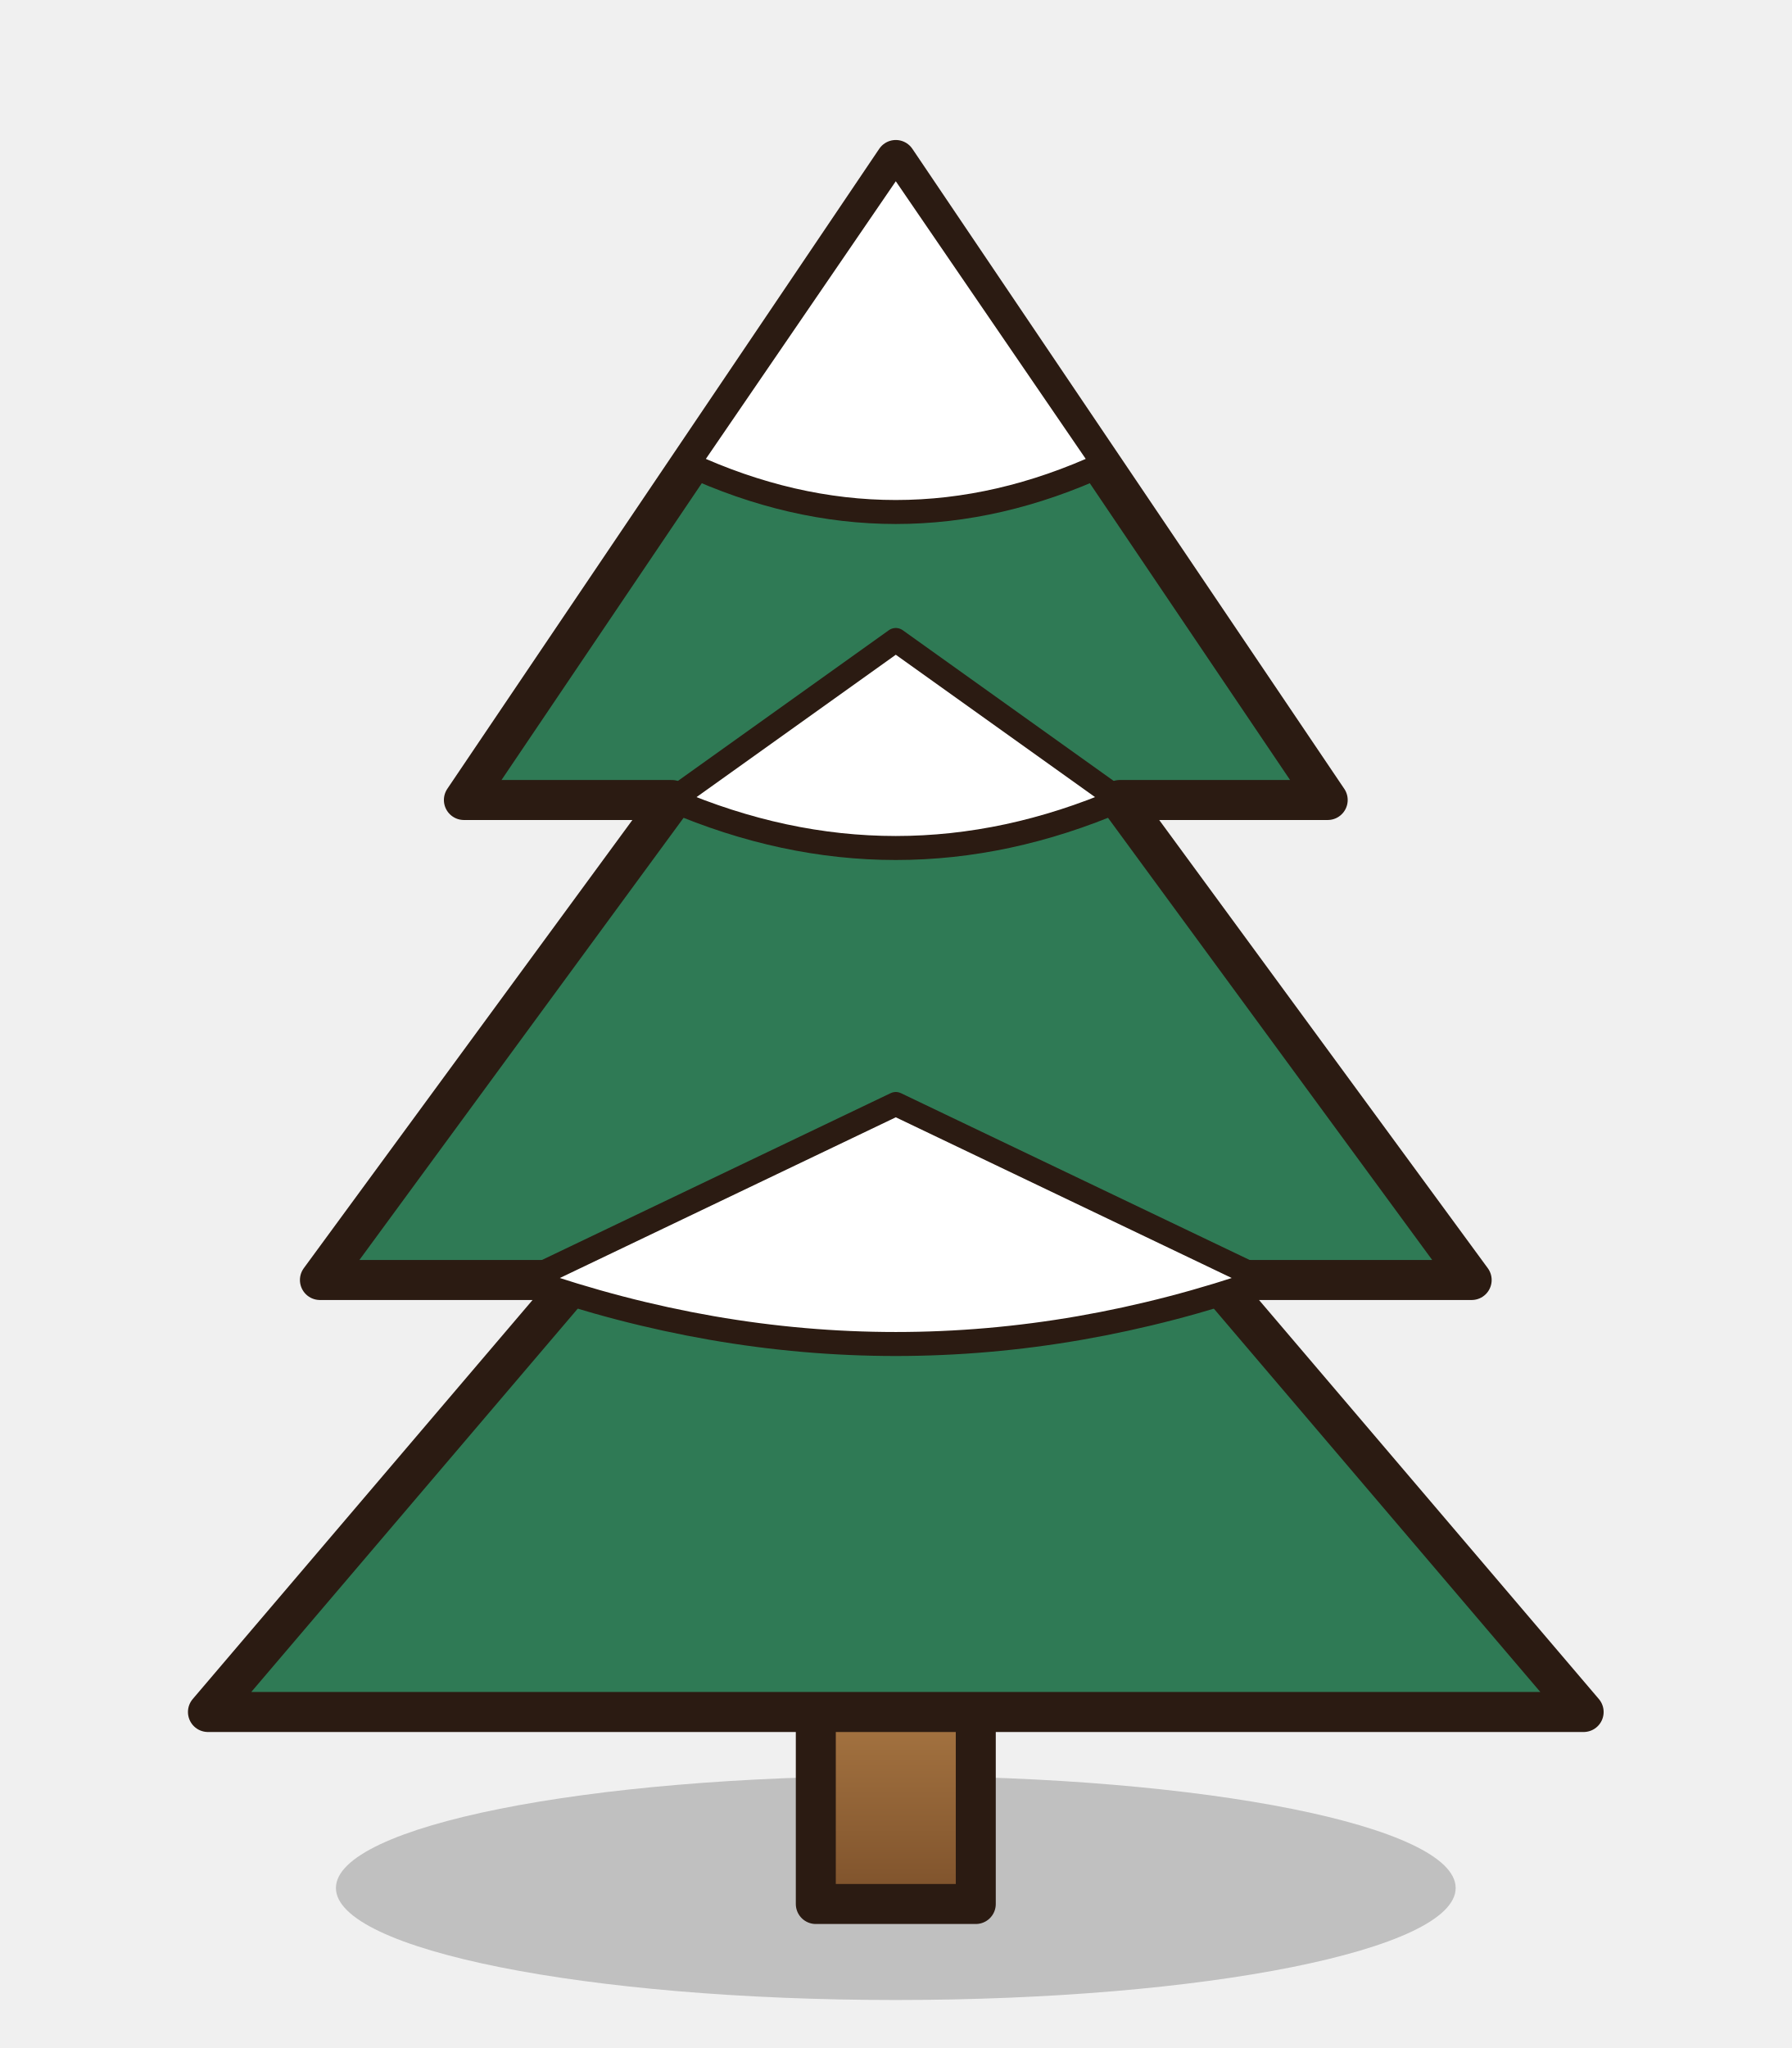
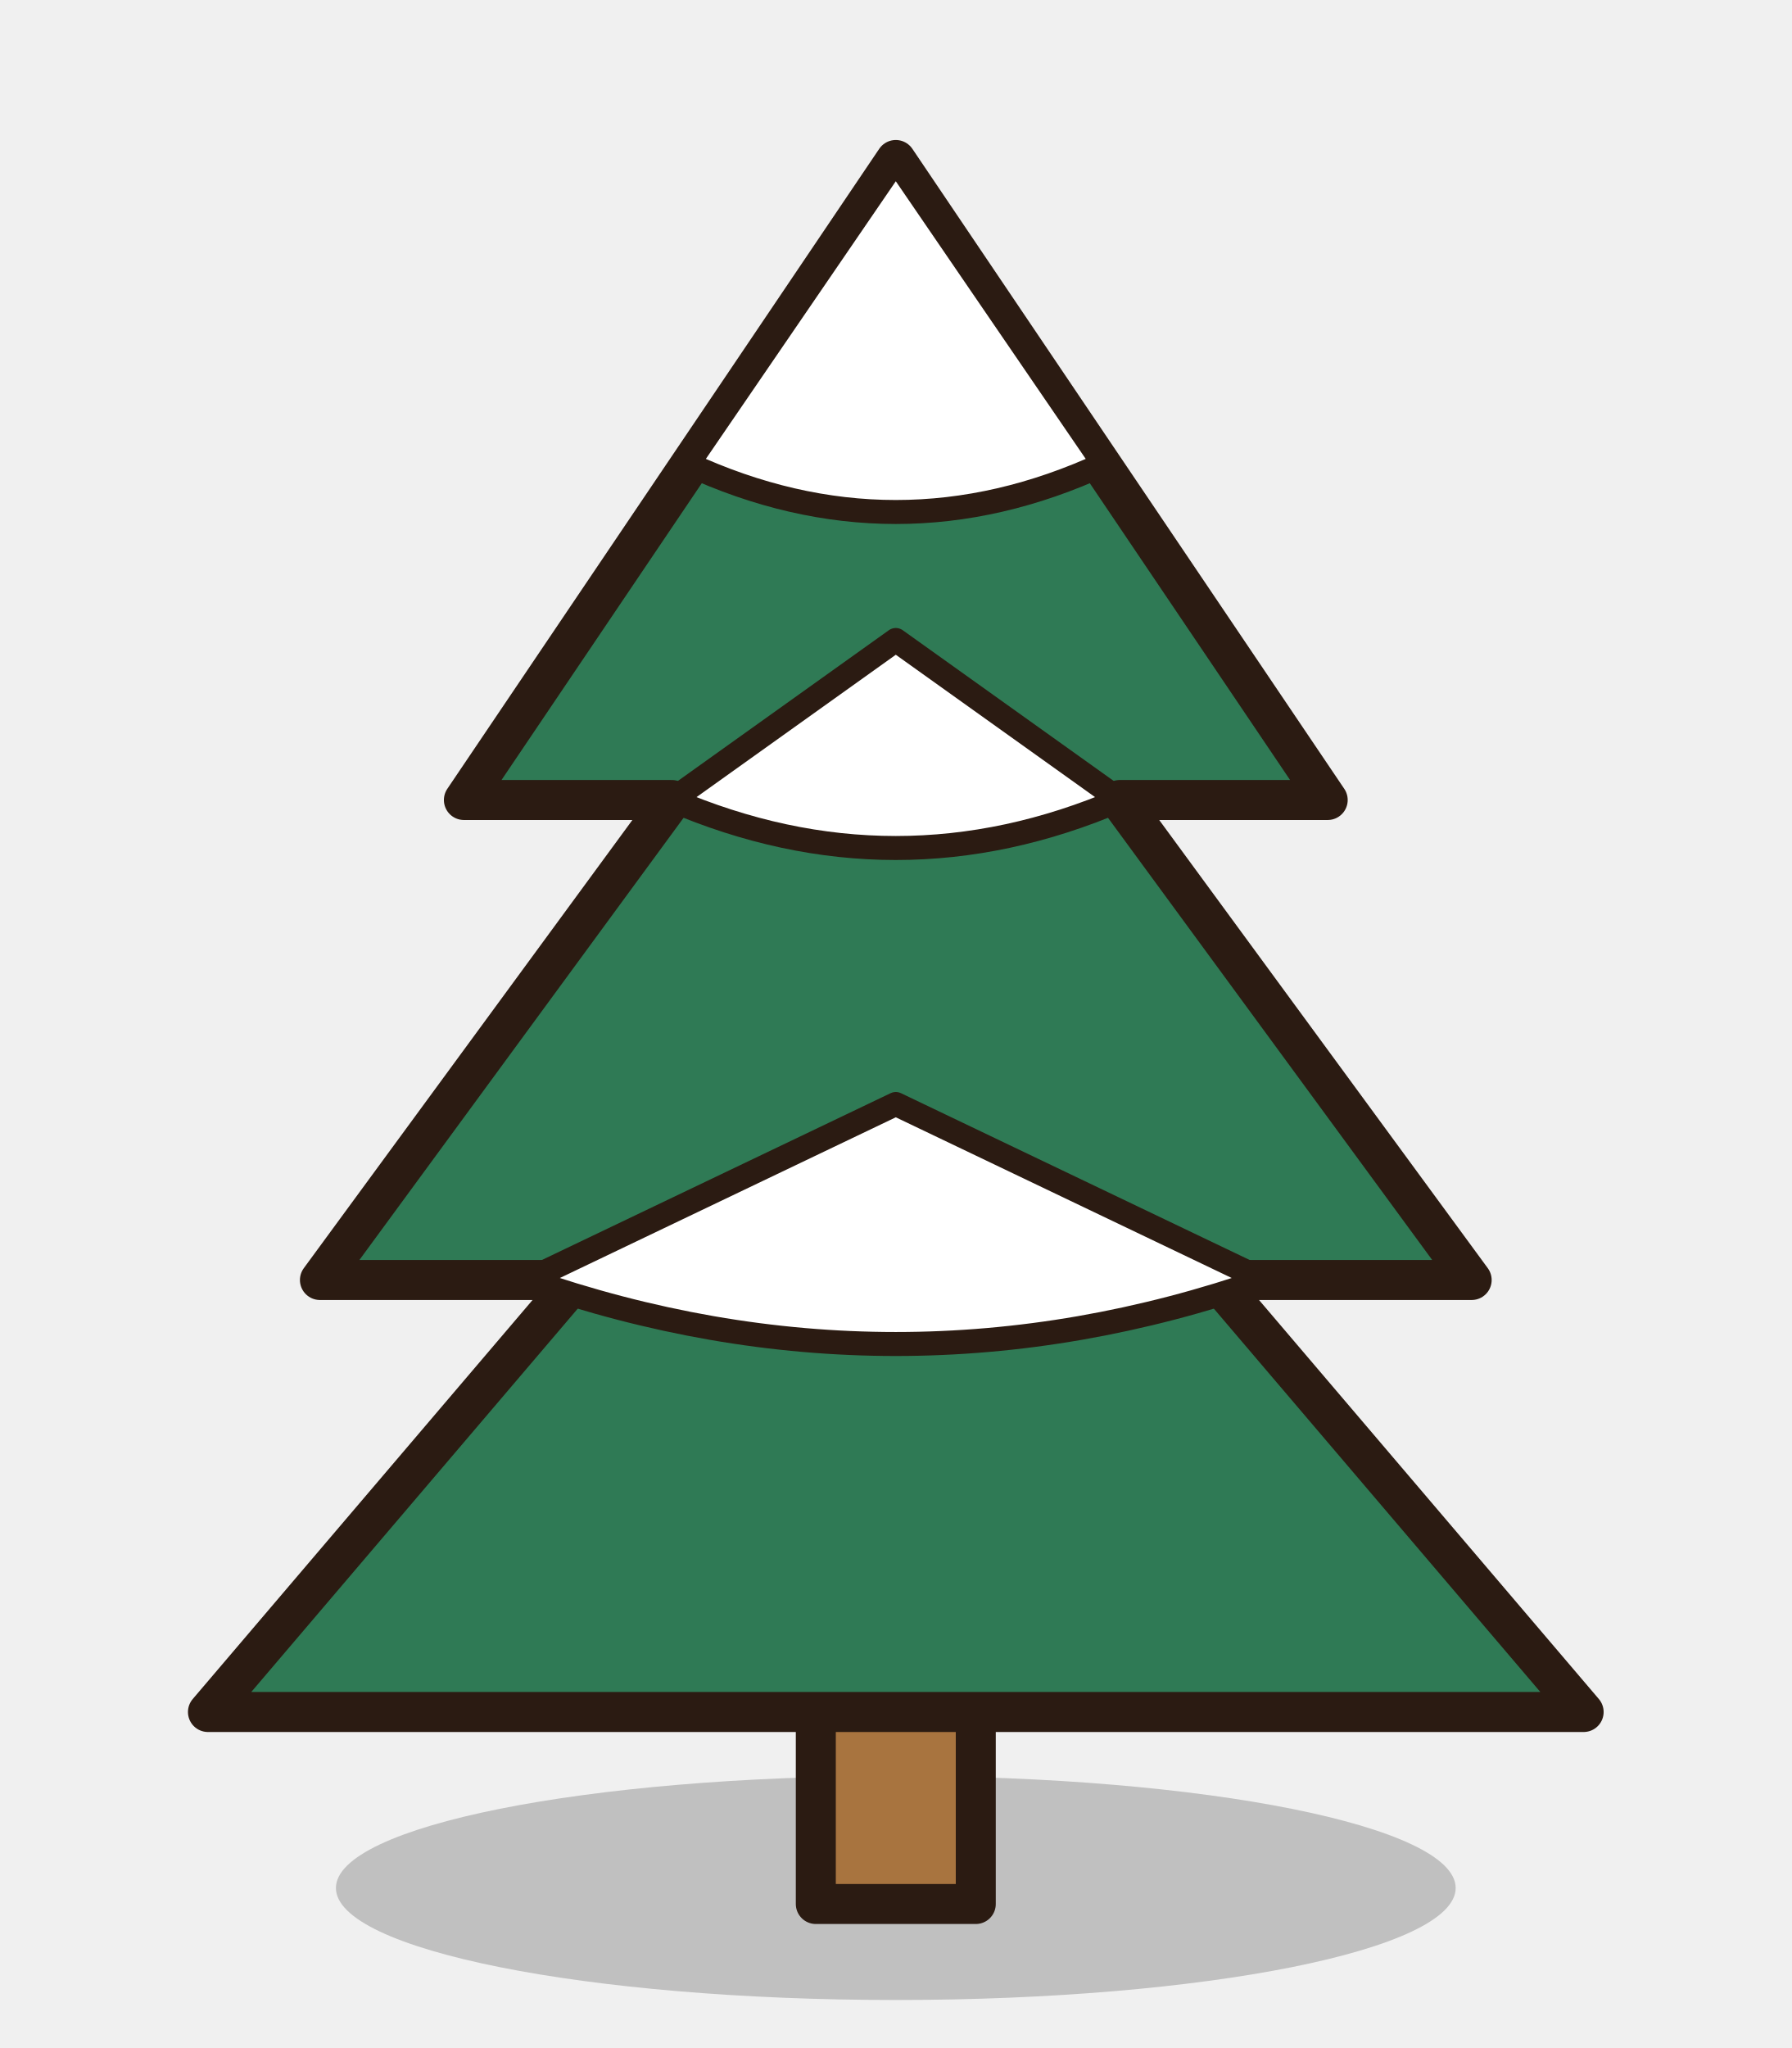
<svg xmlns="http://www.w3.org/2000/svg" viewBox="0 0 224 256" width="224" height="256">
  <defs>
    <linearGradient id="stone" x1="0" y1="0" x2="1" y2="0">
      <stop offset="0.00" stop-color="#d6cebd" />
      <stop offset="0.50" stop-color="#ada591" />
      <stop offset="1.00" stop-color="#80776a" />
    </linearGradient>
    <linearGradient id="stoneB" x1="0" y1="0" x2="1" y2="0">
      <stop offset="0.00" stop-color="#d4dcee" />
      <stop offset="0.50" stop-color="#a3aecb" />
      <stop offset="1.00" stop-color="#6e7a9c" />
    </linearGradient>
    <linearGradient id="stoneD" x1="0" y1="0" x2="1" y2="0">
      <stop offset="0.00" stop-color="#8a8a9a" />
      <stop offset="0.50" stop-color="#5d5c6d" />
      <stop offset="1.00" stop-color="#3c3b49" />
    </linearGradient>
    <linearGradient id="wood" x1="0" y1="0" x2="0" y2="1">
      <stop offset="0.00" stop-color="#c48f52" />
      <stop offset="1.00" stop-color="#7d512b" />
    </linearGradient>
    <linearGradient id="roofG" x1="0" y1="0" x2="1" y2="1">
      <stop offset="0.00" stop-color="#86d25f" />
      <stop offset="1.00" stop-color="#2d7a34" />
    </linearGradient>
    <linearGradient id="roofR" x1="0" y1="0" x2="1" y2="1">
      <stop offset="0.00" stop-color="#ee6a58" />
      <stop offset="1.00" stop-color="#9c2a22" />
    </linearGradient>
    <linearGradient id="roofP" x1="0" y1="0" x2="1" y2="1">
      <stop offset="0.00" stop-color="#a67ae8" />
      <stop offset="1.00" stop-color="#4a2c98" />
    </linearGradient>
    <linearGradient id="steel" x1="0" y1="0" x2="1" y2="1">
      <stop offset="0.00" stop-color="#eef2f6" />
      <stop offset="0.50" stop-color="#b3bcc7" />
      <stop offset="1.00" stop-color="#7a8593" />
    </linearGradient>
    <linearGradient id="gold" x1="0" y1="0" x2="1" y2="1">
      <stop offset="0.00" stop-color="#ffe27a" />
      <stop offset="1.00" stop-color="#c8901a" />
    </linearGradient>
    <linearGradient id="blue" x1="0" y1="0" x2="1" y2="1">
      <stop offset="0.00" stop-color="#5b9be8" />
      <stop offset="1.00" stop-color="#1f4c9a" />
    </linearGradient>
    <linearGradient id="copper" x1="0" y1="0" x2="1" y2="1">
      <stop offset="0.00" stop-color="#f0b27a" />
      <stop offset="1.00" stop-color="#a35f2e" />
    </linearGradient>
    <linearGradient id="ice" x1="0" y1="0" x2="1" y2="1">
      <stop offset="0.00" stop-color="#f2fdff" />
      <stop offset="0.50" stop-color="#8fdcf5" />
      <stop offset="1.00" stop-color="#3d98cf" />
    </linearGradient>
    <linearGradient id="iron" x1="0" y1="0" x2="1" y2="1">
      <stop offset="0.00" stop-color="#7c7c88" />
      <stop offset="1.00" stop-color="#2f2f38" />
    </linearGradient>
    <linearGradient id="lava" x1="0" y1="0" x2="1" y2="1">
      <stop offset="0.00" stop-color="#ffd24a" />
      <stop offset="1.00" stop-color="#ff6a1a" />
    </linearGradient>
    <radialGradient id="goblin" cx="0.4" cy="0.35" r=".8">
      <stop offset="0.00" stop-color="#aee572" />
      <stop offset="1.00" stop-color="#4f9e32" />
    </radialGradient>
    <radialGradient id="orc" cx="0.4" cy="0.35" r=".8">
      <stop offset="0.00" stop-color="#6fae4a" />
      <stop offset="1.00" stop-color="#2f6a22" />
    </radialGradient>
    <radialGradient id="wolf" cx="0.4" cy="0.35" r=".8">
      <stop offset="0.00" stop-color="#b8bec9" />
      <stop offset="1.00" stop-color="#6c7380" />
    </radialGradient>
    <radialGradient id="ogre" cx="0.4" cy="0.35" r=".8">
      <stop offset="0.00" stop-color="#b27a4c" />
      <stop offset="1.00" stop-color="#6a4126" />
    </radialGradient>
    <radialGradient id="rock" cx="0.4" cy="0.35" r=".8">
      <stop offset="0.00" stop-color="#b9b9c2" />
      <stop offset="1.00" stop-color="#6a6a78" />
    </radialGradient>
    <radialGradient id="wisp" cx="0.4" cy="0.35" r=".8">
      <stop offset="0.00" stop-color="#ffffff" />
      <stop offset="0.50" stop-color="#9ae9ff" />
      <stop offset="1.00" stop-color="#2fa6e0" />
    </radialGradient>
    <radialGradient id="drake" cx="0.4" cy="0.35" r=".8">
      <stop offset="0.00" stop-color="#e8604e" />
      <stop offset="1.00" stop-color="#8c1c1c" />
    </radialGradient>
    <radialGradient id="bat" cx="0.4" cy="0.35" r=".8">
      <stop offset="0.00" stop-color="#8f5cc0" />
      <stop offset="1.00" stop-color="#4a2a68" />
    </radialGradient>
    <radialGradient id="ghost" cx="0.4" cy="0.35" r=".8">
      <stop offset="0.00" stop-color="#eaffff" />
      <stop offset="0.50" stop-color="#9bded6" />
      <stop offset="1.00" stop-color="#4fa8a0" />
    </radialGradient>
    <radialGradient id="orb" cx="0.4" cy="0.35" r=".8">
      <stop offset="0.00" stop-color="#ffffff" />
      <stop offset="0.50" stop-color="#d9a8ff" />
      <stop offset="1.00" stop-color="#8a4fe0" />
    </radialGradient>
    <radialGradient id="glowY" cx="0.4" cy="0.35" r=".8">
      <stop offset="0.00" stop-color="#fffbd0" />
      <stop offset="0.50" stop-color="#ffe14a" />
      <stop offset="1.00" stop-color="#ff9d1a" />
    </radialGradient>
    <radialGradient id="glowC" cx="0.4" cy="0.35" r=".8">
      <stop offset="0.00" stop-color="#ffffff" />
      <stop offset="0.50" stop-color="#a8f0ff" />
      <stop offset="1.00" stop-color="#2fb8e8" />
    </radialGradient>
  </defs>
  <g stroke="#2b1b12" stroke-width="5" stroke-linejoin="round" stroke-linecap="round">
    <ellipse cx="112" cy="236" rx="70" ry="14" fill="#000" opacity=".2" stroke="none" />
-     <path d="M102 238 V196 H122 V238 Z" fill="url(#wood)" />
+     <path d="M102 238 V196 H122 V238 Z" fill="#a8743f" />
    <path d="M112 20 L166 100 H140 L184 160 H152 L198 214 H26 L72 160 H40 L84 100 H58 Z" fill="#2f7a55" />
    <path d="M112 20 L138 58 Q112 70 86 58 Z M84 100 L112 80 L140 100 Q112 112 84 100 Z M66 160 L112 138 L158 160 Q112 176 66 160 Z" fill="#fff" stroke-width="3" />
  </g>
</svg>
